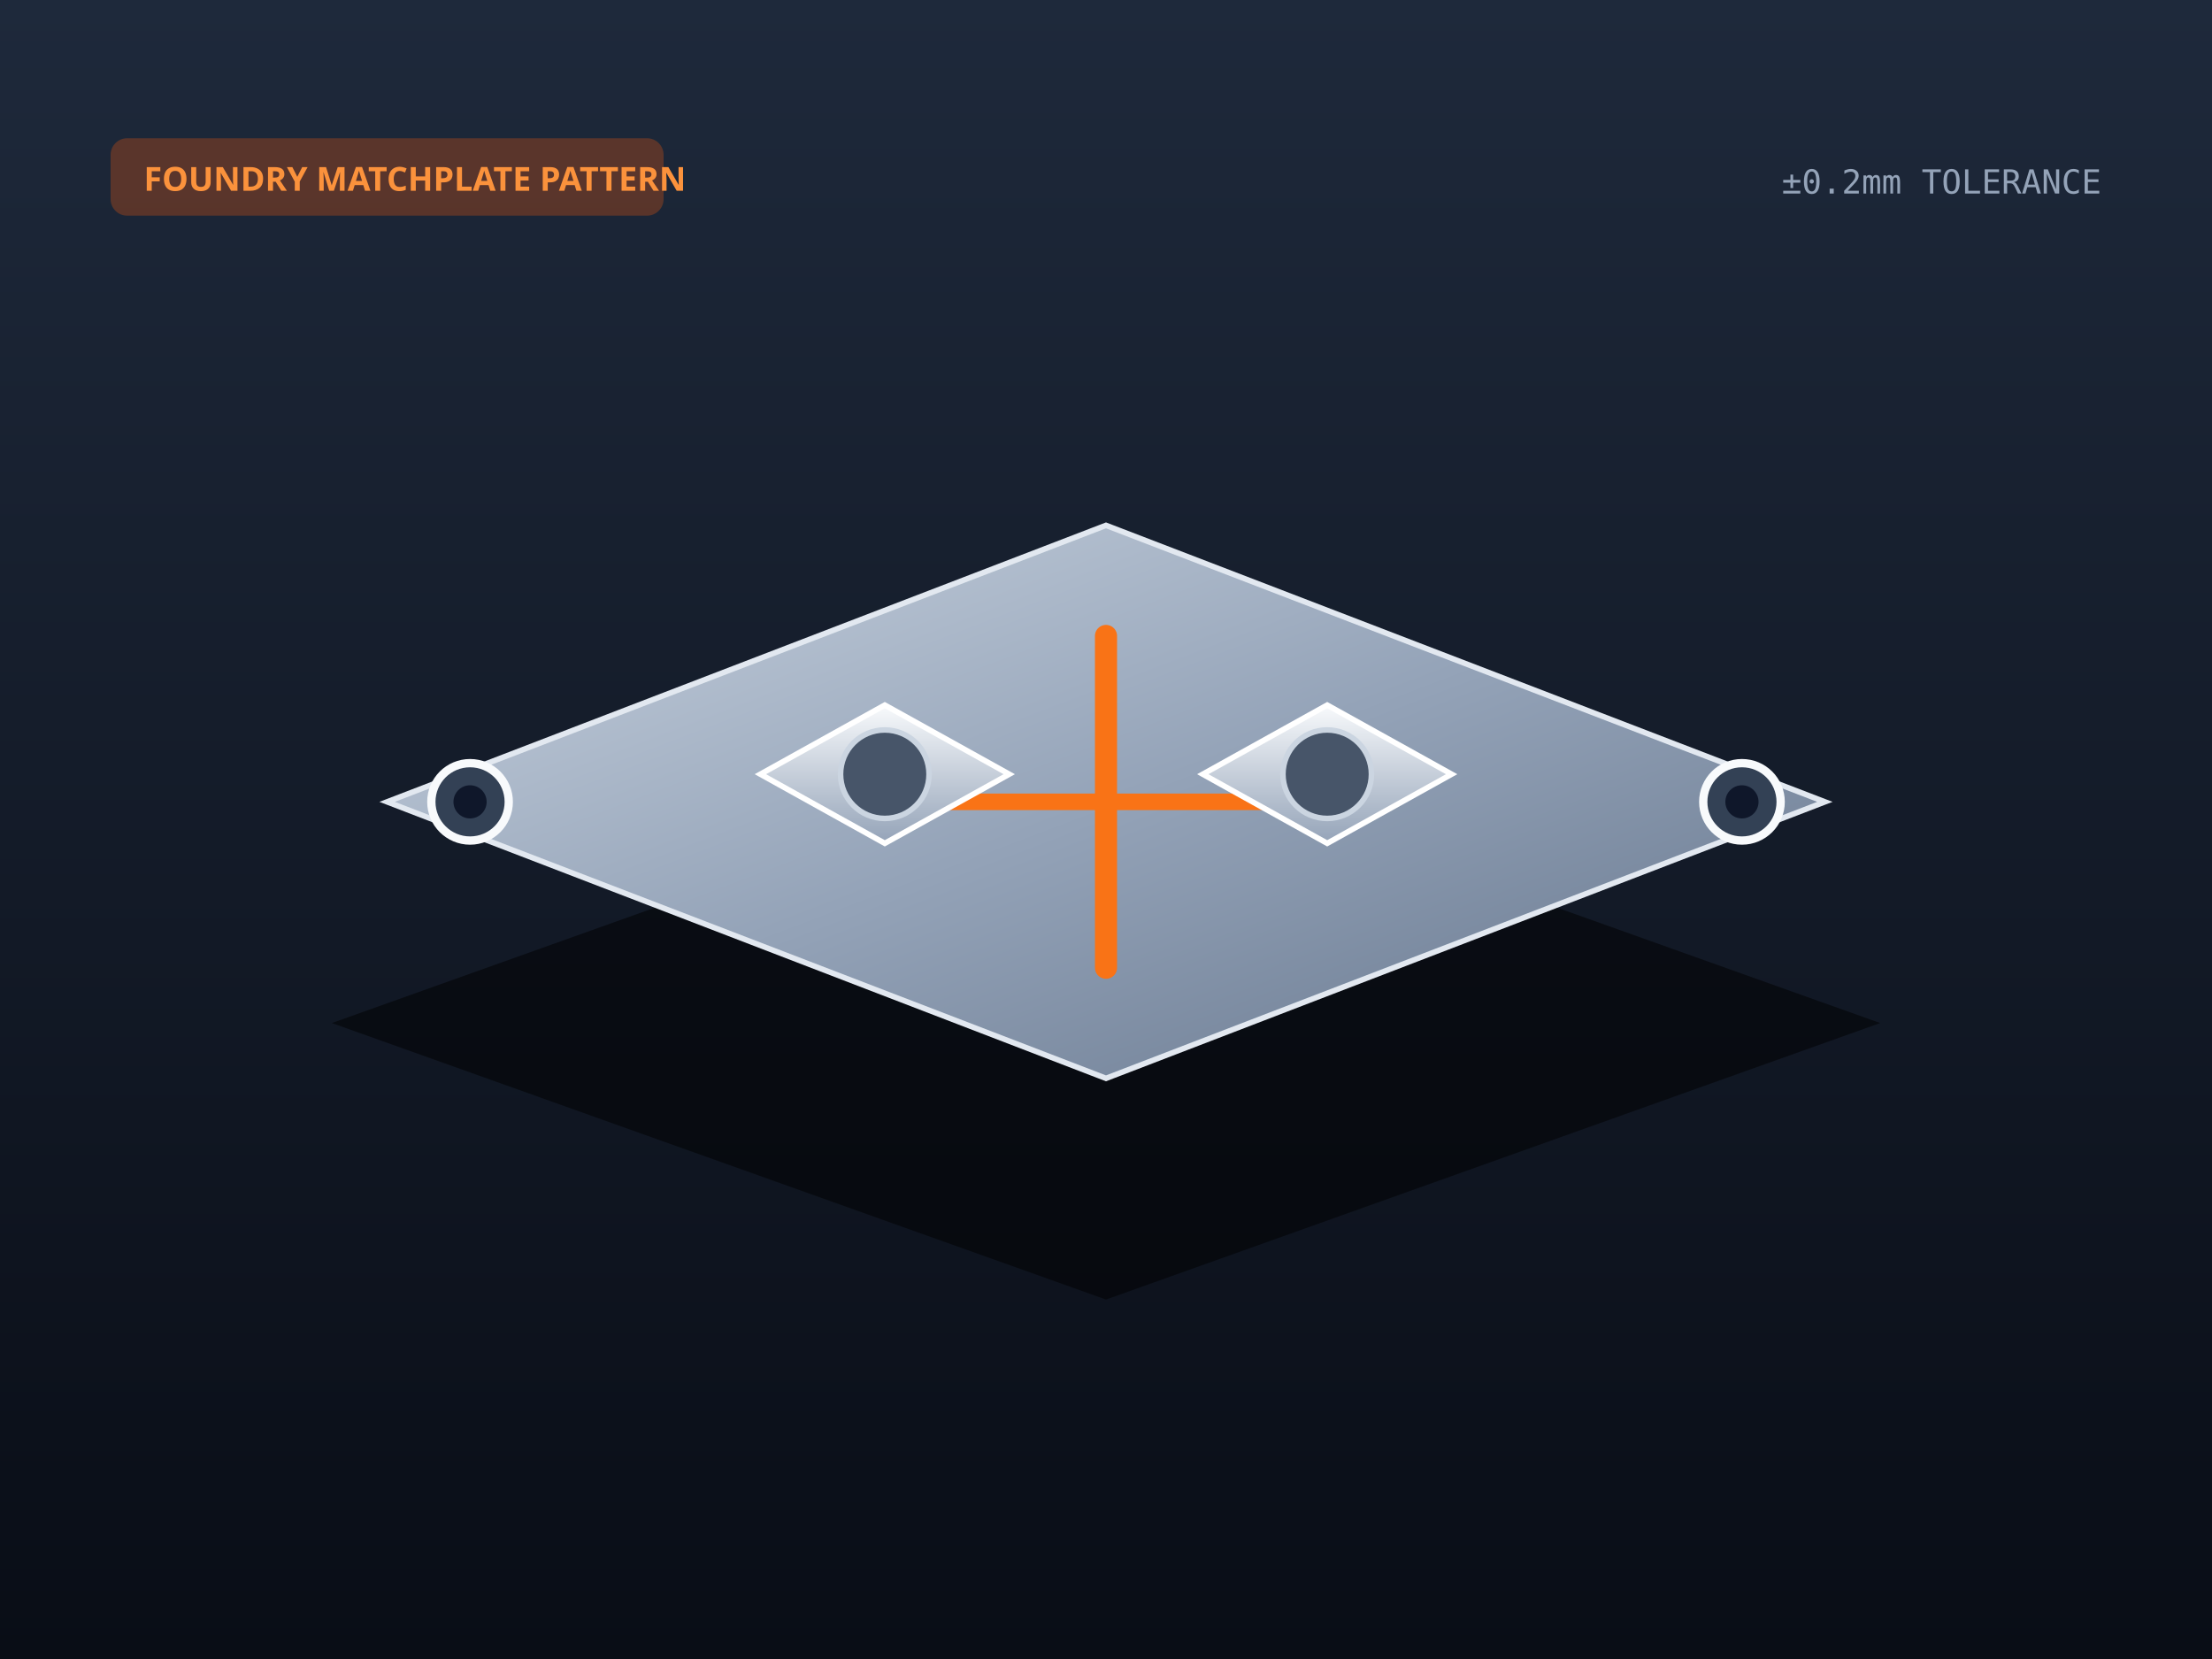
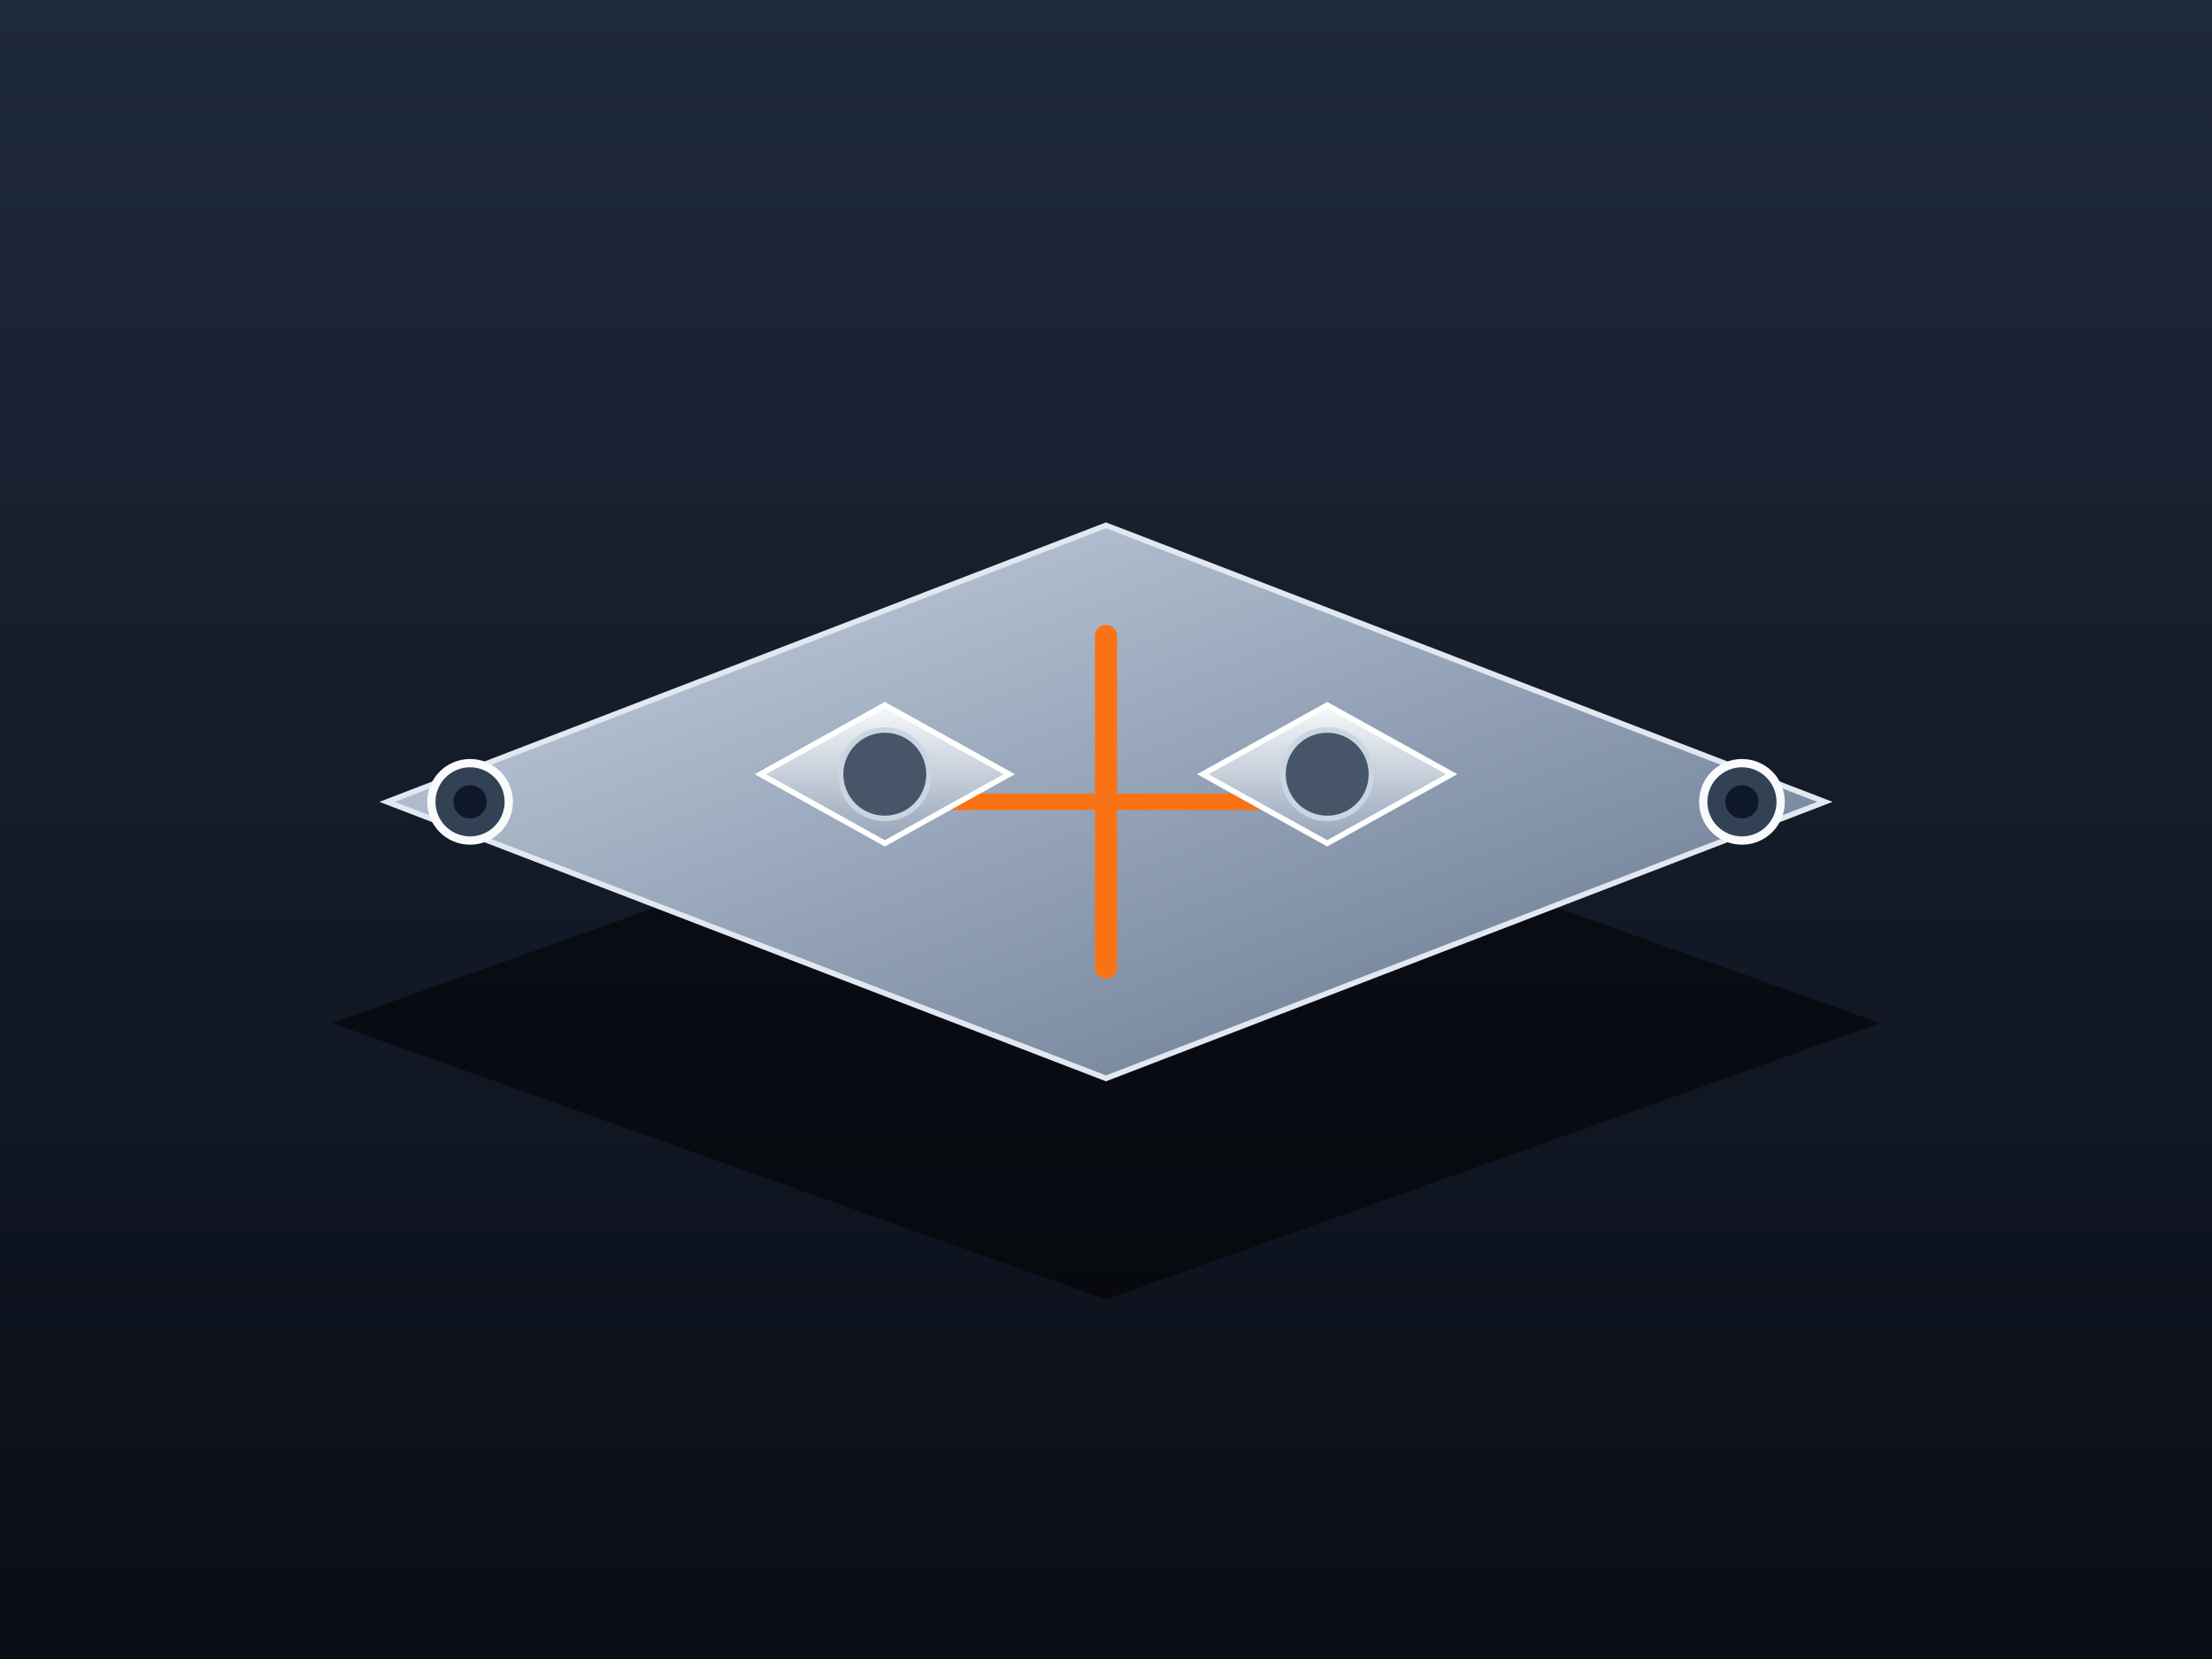
<svg xmlns="http://www.w3.org/2000/svg" viewBox="0 0 800 600" width="800" height="600">
  <defs>
    <linearGradient id="bgPatt" x1="0" y1="0" x2="0" y2="1">
      <stop offset="0%" stop-color="#1e293b" />
      <stop offset="100%" stop-color="#090d16" />
    </linearGradient>
    <linearGradient id="metalPlate" x1="0" y1="0" x2="1" y2="1">
      <stop offset="0%" stop-color="#cbd5e1" />
      <stop offset="50%" stop-color="#94a3b8" />
      <stop offset="100%" stop-color="#64748b" />
    </linearGradient>
    <linearGradient id="matchpattern" x1="0" y1="0" x2="0" y2="1">
      <stop offset="0%" stop-color="#f8fafc" />
      <stop offset="100%" stop-color="#94a3b8" />
    </linearGradient>
  </defs>
  <rect width="800" height="600" fill="url(#bgPatt)" />
  <g transform="translate(400, 310)">
    <polygon points="-280,60 0,160 280,60 0,-40" fill="#000000" opacity="0.5" />
    <polygon points="0,-120 260,-20 0,80 -260,-20" fill="url(#metalPlate)" stroke="#e2e8f0" stroke-width="2" />
    <circle cx="-230" cy="-20" r="14" fill="#334155" stroke="#f8fafc" stroke-width="3" />
    <circle cx="230" cy="-20" r="14" fill="#334155" stroke="#f8fafc" stroke-width="3" />
    <circle cx="-230" cy="-20" r="6" fill="#0f172a" />
    <circle cx="230" cy="-20" r="6" fill="#0f172a" />
    <path d="M 0,-80 L 0,40" stroke="#f97316" stroke-width="8" stroke-linecap="round" />
    <path d="M -90,-20 L 90,-20" stroke="#f97316" stroke-width="6" stroke-linecap="round" />
    <g transform="translate(-80, -20)">
      <polygon points="0,-35 45,-10 0,15 -45,-10" fill="url(#matchpattern)" stroke="#ffffff" stroke-width="2" />
      <circle cx="0" cy="-10" r="16" fill="#475569" stroke="#cbd5e1" stroke-width="2" />
    </g>
    <g transform="translate(80, -20)">
      <polygon points="0,-35 45,-10 0,15 -45,-10" fill="url(#matchpattern)" stroke="#ffffff" stroke-width="2" />
      <circle cx="0" cy="-10" r="16" fill="#475569" stroke="#cbd5e1" stroke-width="2" />
    </g>
  </g>
-   <g transform="translate(40, 50)">
-     <rect x="0" y="0" width="200" height="28" rx="6" fill="#ea580c" opacity="0.3" />
-     <text x="12" y="19" fill="#fb923c" font-family="sans-serif" font-size="12" font-weight="bold">FOUNDRY MATCHPLATE PATTERN</text>
-   </g>
-   <g transform="translate(760, 50)">
-     <text x="0" y="20" fill="#94a3b8" font-family="monospace" font-size="12" text-anchor="end">±0.2mm TOLERANCE</text>
-   </g>
</svg>
